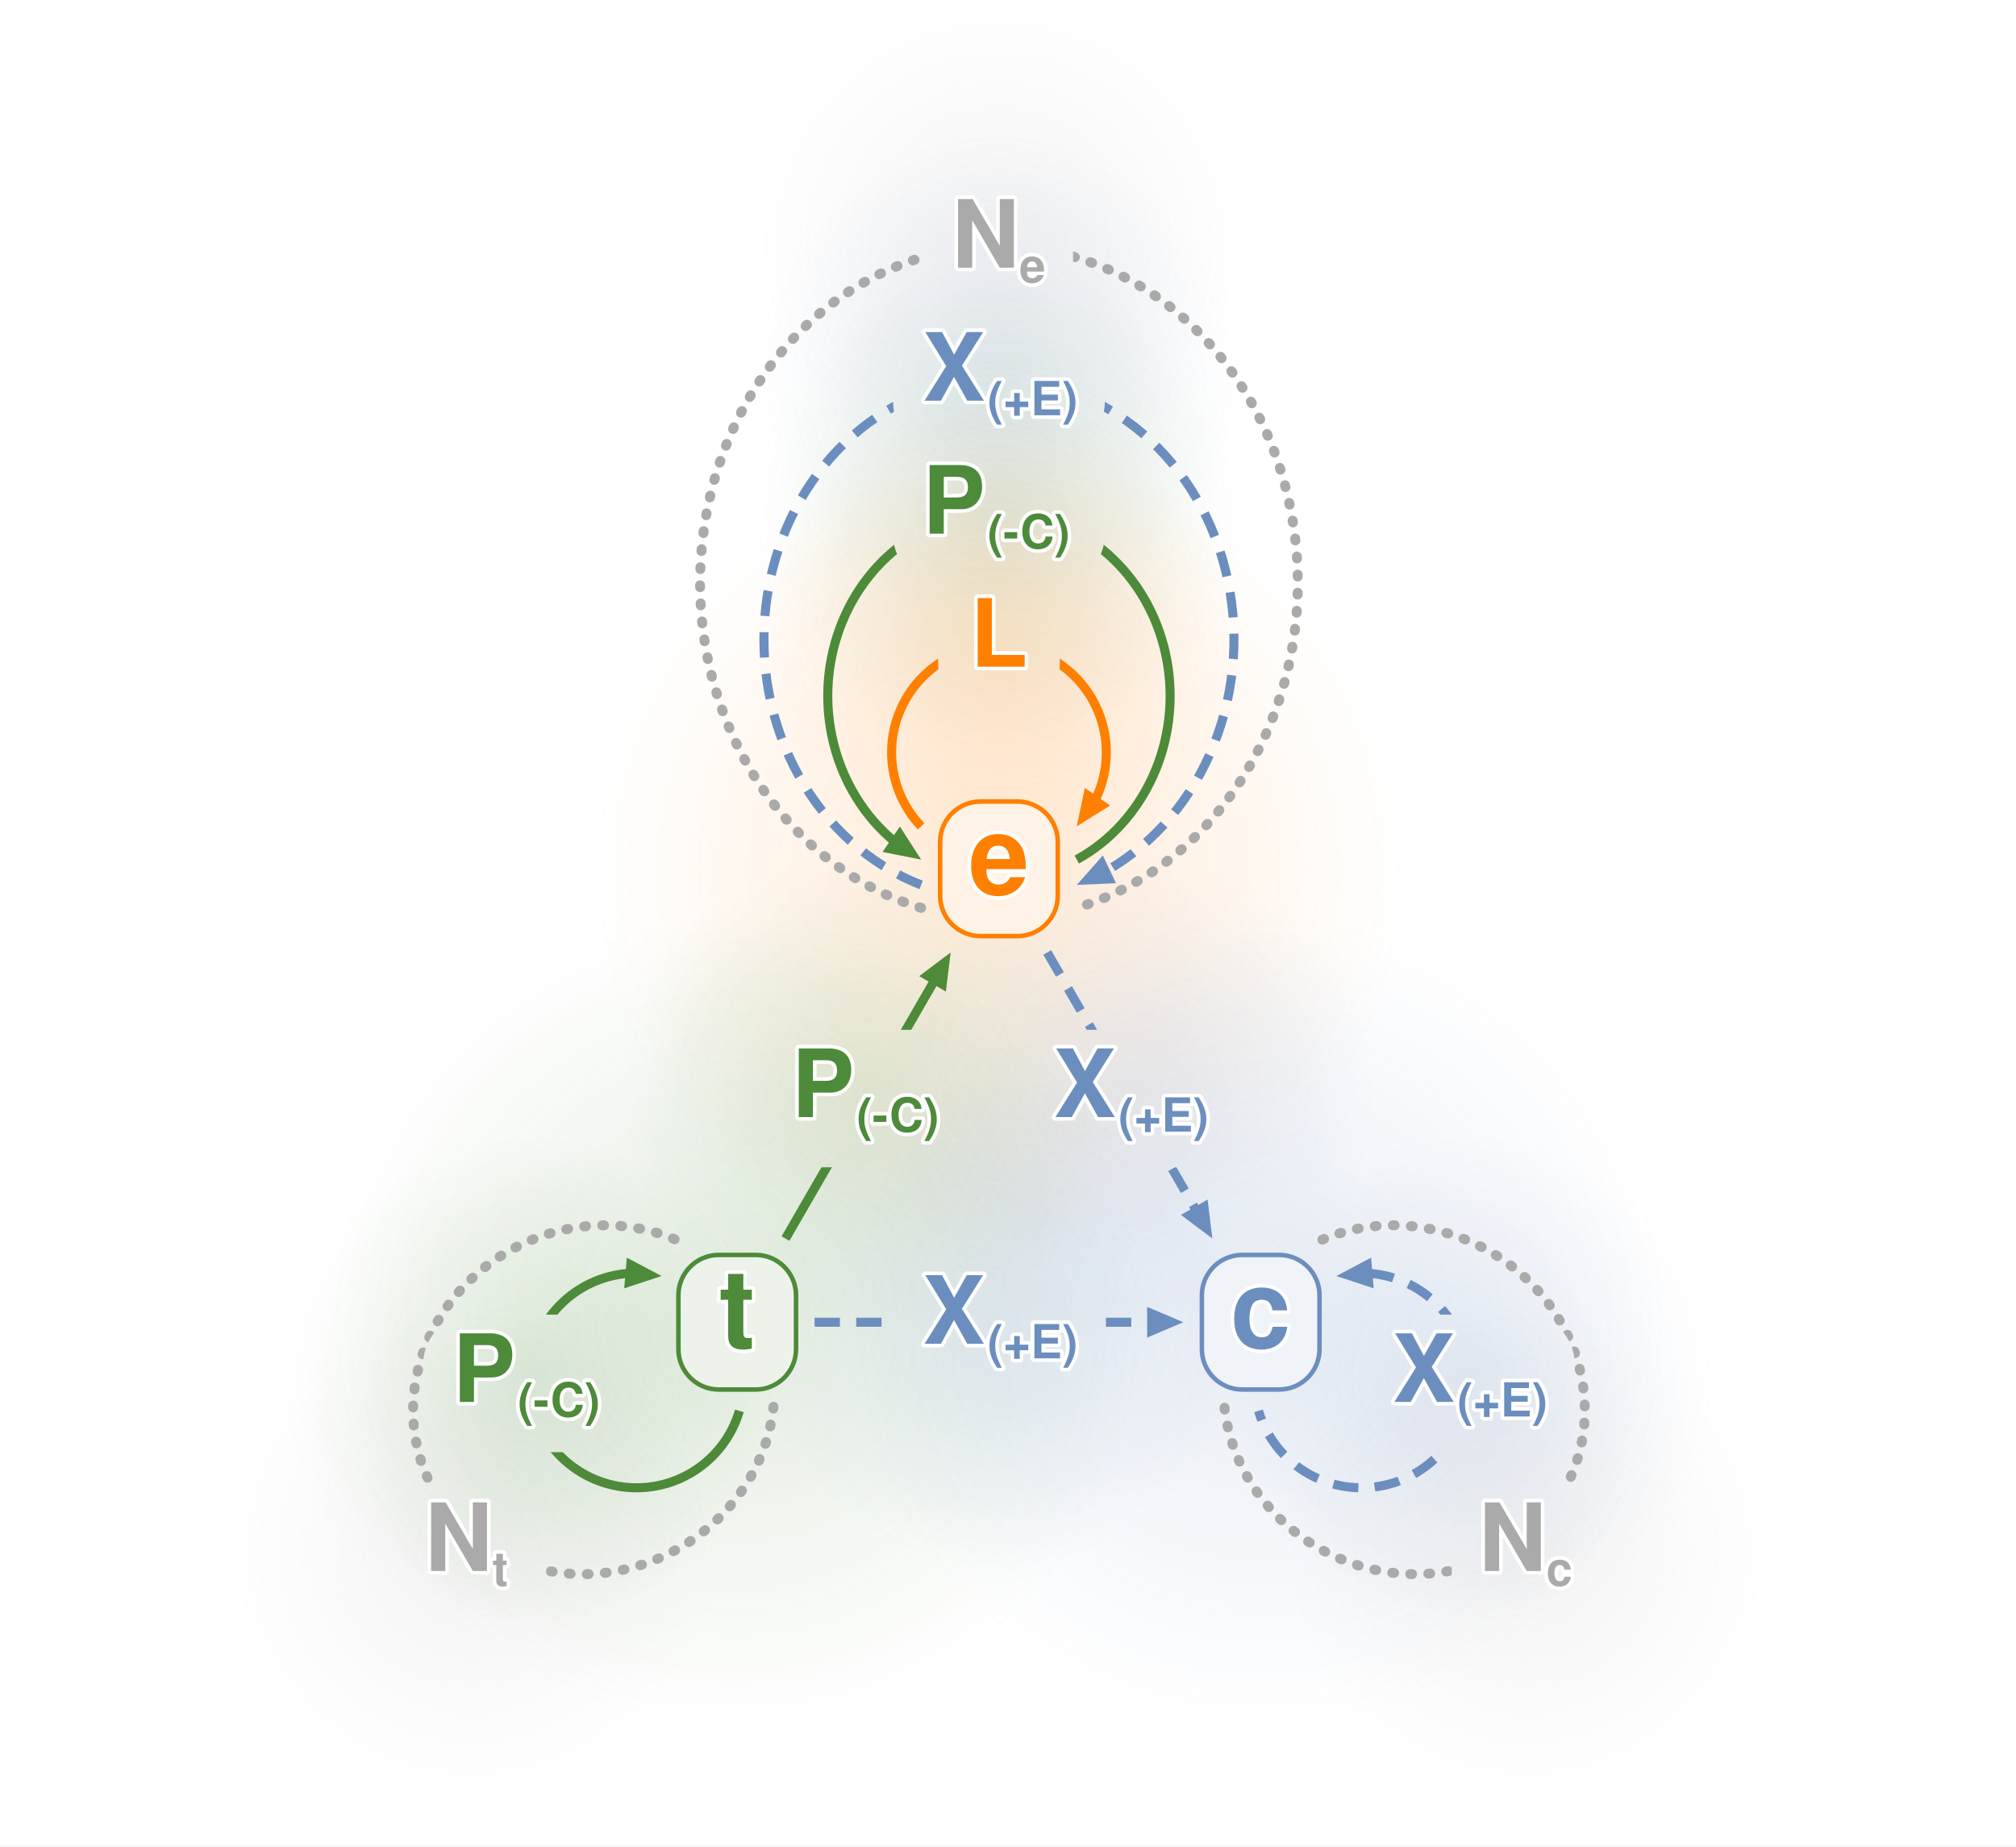
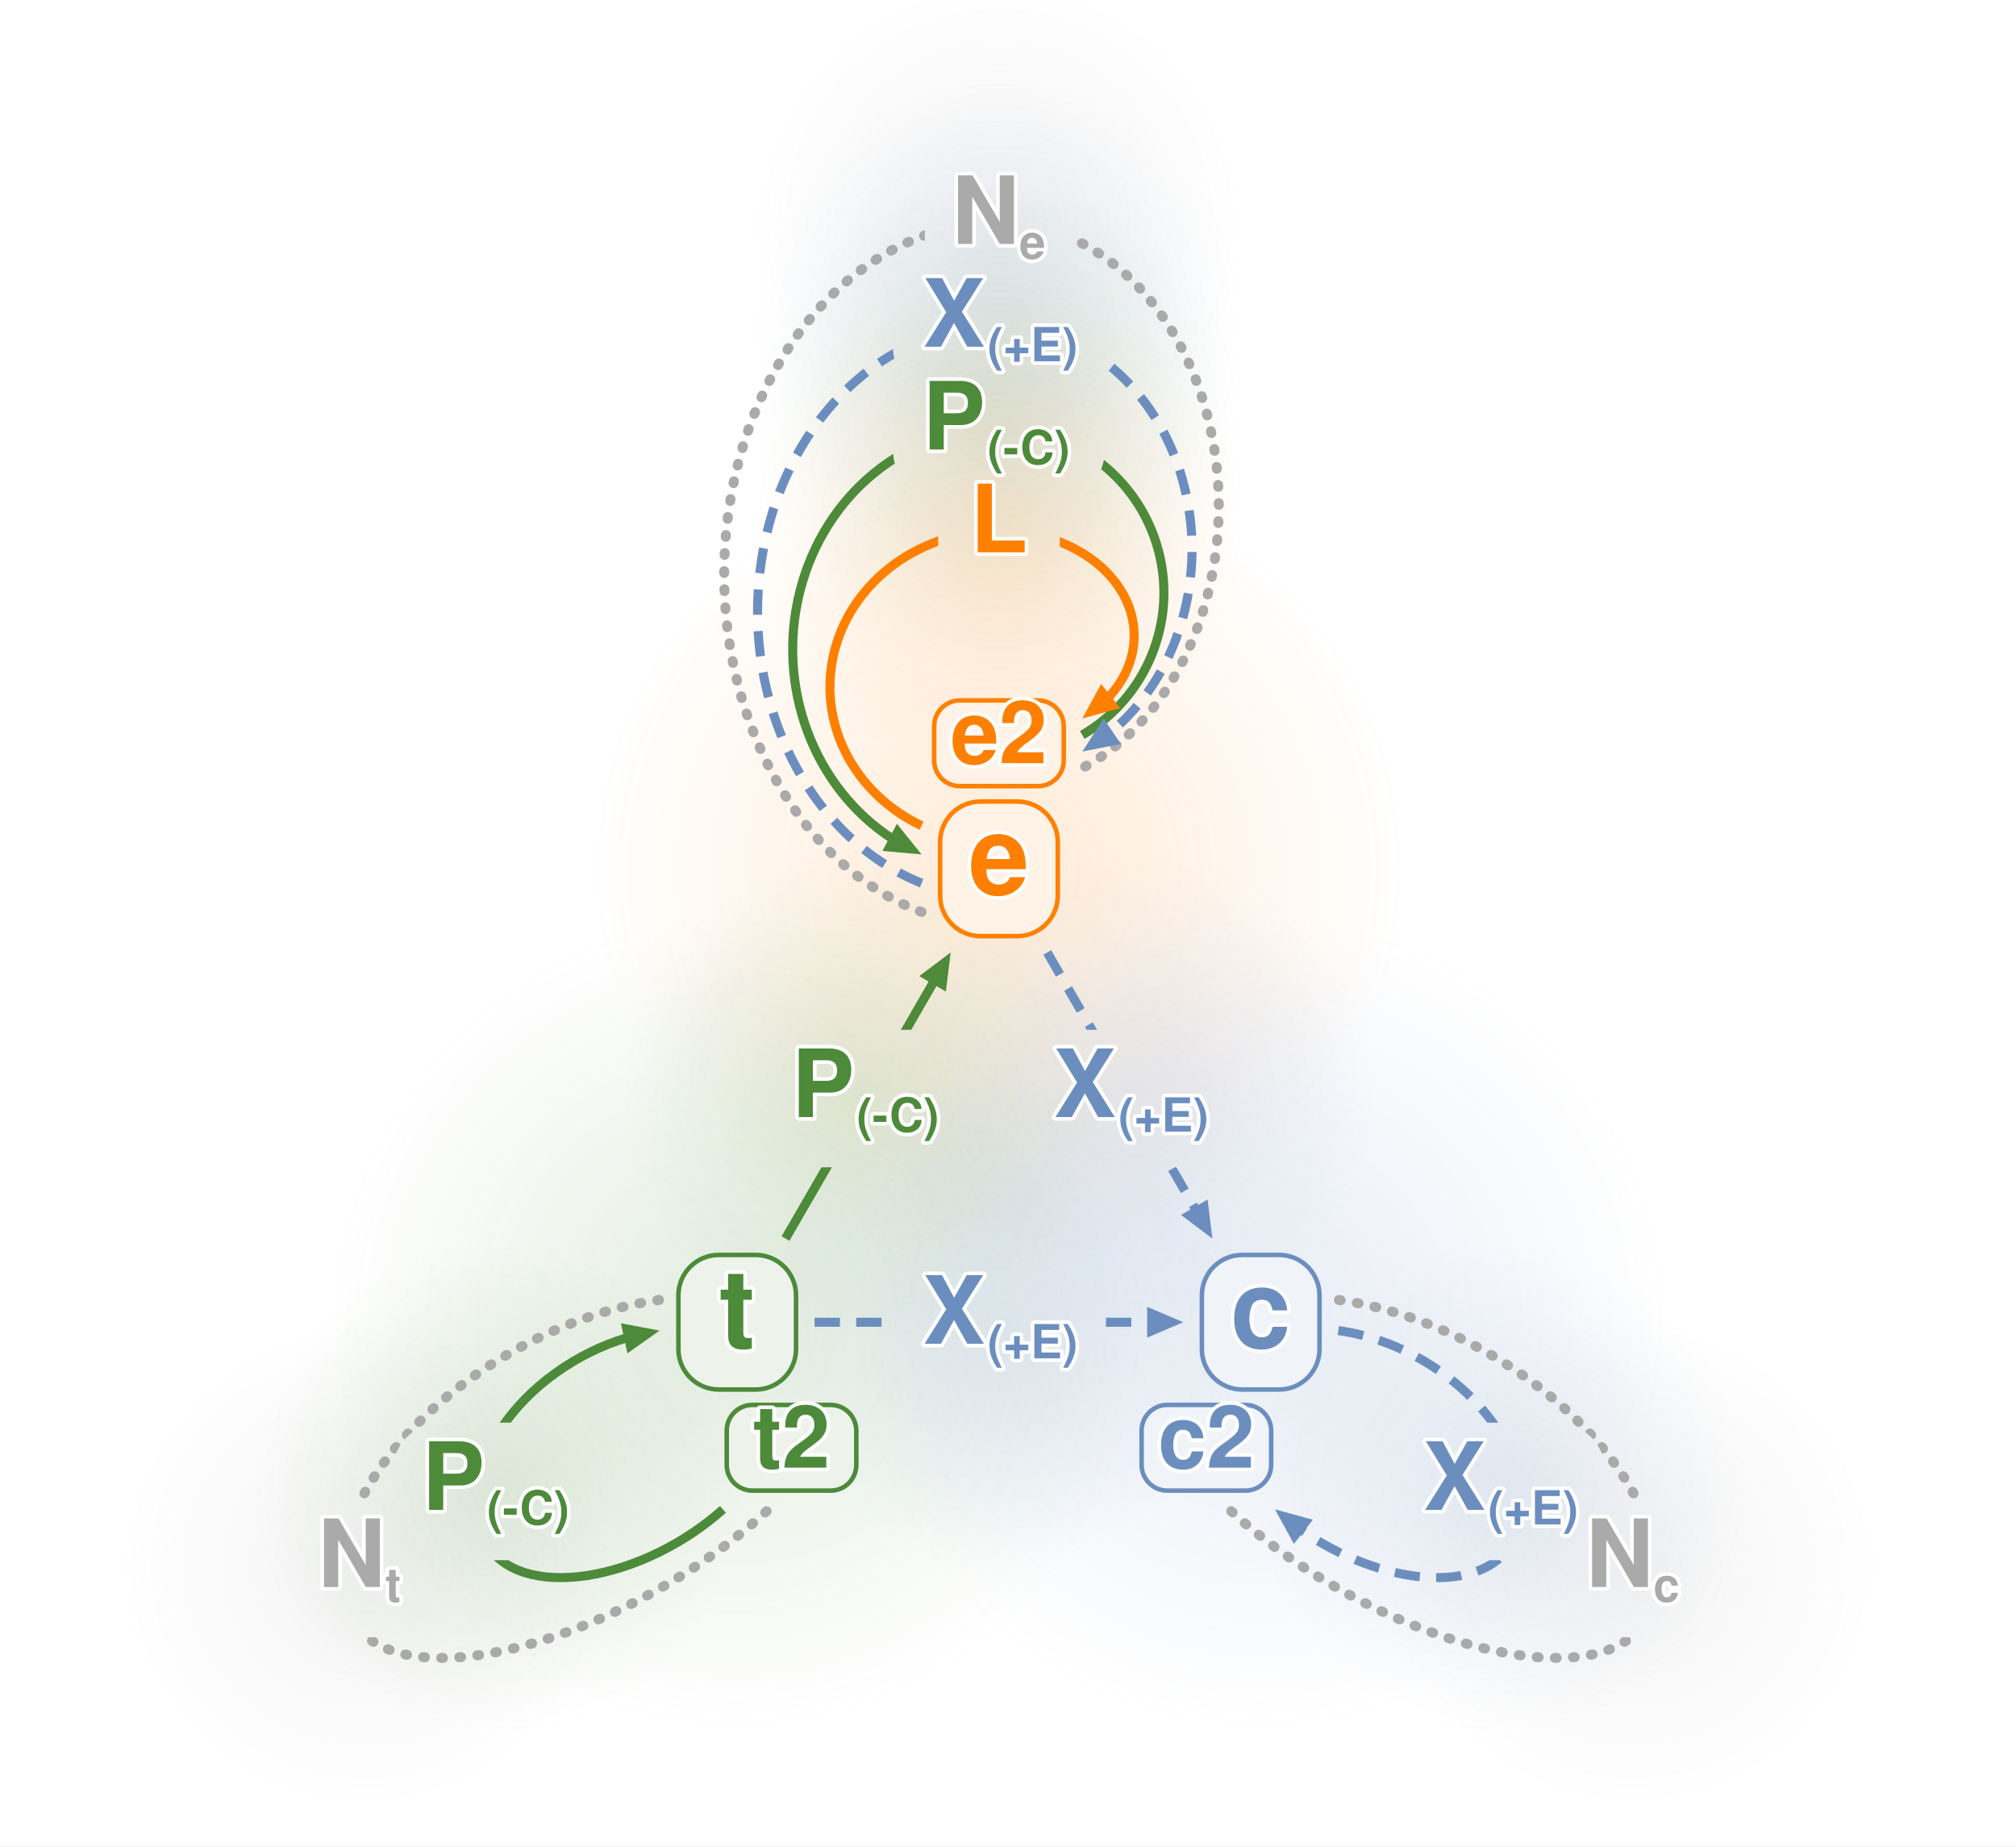
- <svg xmlns="http://www.w3.org/2000/svg" width="1114.00" height="1020.00" viewBox="0 0 1114.00 1020.00" role="img" aria-label="ipm etc-LPXN triangle: event (e), thing (t), concept (c) vertices with leads-to (L), part-of (P), expresses (X) and near-to (N) relations." data-ring-top="0.13" data-ring-bottom="0.86">
+ <svg xmlns="http://www.w3.org/2000/svg" width="1114.00" height="1020.00" viewBox="0 0 1114.00 1020.00" role="img" aria-label="ipm etc-LPXN triangle: event (e), thing (t), concept (c) vertices with leads-to (L), part-of (P), expresses (X) and near-to (N) relations." data-ring-top="0.12" data-ring-bottom="0.91">
  <rect x="0" y="0" width="1114.00" height="1020.00" fill="#ffffff" />
  <defs>
    <radialGradient id="glow0" cx="0.5" cy="0.5" r="0.5">
      <stop offset="0" stop-color="#ff8000" stop-opacity="0.16" />
      <stop offset="1" stop-color="#ff8000" stop-opacity="0" />
    </radialGradient>
    <radialGradient id="glow1" cx="0.5" cy="0.5" r="0.5">
      <stop offset="0" stop-color="#4d8a3a" stop-opacity="0.16" />
      <stop offset="1" stop-color="#4d8a3a" stop-opacity="0" />
    </radialGradient>
    <radialGradient id="glow2" cx="0.5" cy="0.5" r="0.5">
      <stop offset="0" stop-color="#6c8ebf" stop-opacity="0.16" />
      <stop offset="1" stop-color="#6c8ebf" stop-opacity="0" />
    </radialGradient>
    <radialGradient id="glow3" cx="0.5" cy="0.5" r="0.5">
      <stop offset="0" stop-color="#aaaaaa" stop-opacity="0.14" />
      <stop offset="1" stop-color="#aaaaaa" stop-opacity="0" />
    </radialGradient>
    <radialGradient id="glow4" cx="0.5" cy="0.5" r="0.5">
      <stop offset="0" stop-color="#6c8ebf" stop-opacity="0.14" />
      <stop offset="1" stop-color="#6c8ebf" stop-opacity="0" />
    </radialGradient>
    <radialGradient id="glow5" cx="0.5" cy="0.5" r="0.5">
      <stop offset="0" stop-color="#4d8a3a" stop-opacity="0.14" />
      <stop offset="1" stop-color="#4d8a3a" stop-opacity="0" />
    </radialGradient>
    <radialGradient id="glow6" cx="0.5" cy="0.5" r="0.5">
      <stop offset="0" stop-color="#ff8000" stop-opacity="0.14" />
      <stop offset="1" stop-color="#ff8000" stop-opacity="0" />
    </radialGradient>
    <radialGradient id="glow7" cx="0.5" cy="0.5" r="0.5">
      <stop offset="0" stop-color="#aaaaaa" stop-opacity="0.14" />
      <stop offset="1" stop-color="#aaaaaa" stop-opacity="0" />
    </radialGradient>
    <radialGradient id="glow8" cx="0.5" cy="0.5" r="0.5">
      <stop offset="0" stop-color="#4d8a3a" stop-opacity="0.14" />
      <stop offset="1" stop-color="#4d8a3a" stop-opacity="0" />
    </radialGradient>
    <radialGradient id="glow9" cx="0.5" cy="0.5" r="0.5">
      <stop offset="0" stop-color="#aaaaaa" stop-opacity="0.14" />
      <stop offset="1" stop-color="#aaaaaa" stop-opacity="0" />
    </radialGradient>
    <radialGradient id="glow10" cx="0.5" cy="0.5" r="0.5">
      <stop offset="0" stop-color="#6c8ebf" stop-opacity="0.14" />
      <stop offset="1" stop-color="#6c8ebf" stop-opacity="0" />
    </radialGradient>
    <radialGradient id="glow11" cx="0.5" cy="0.5" r="0.5">
      <stop offset="0" stop-color="#4d8a3a" stop-opacity="0.14" />
      <stop offset="1" stop-color="#4d8a3a" stop-opacity="0" />
    </radialGradient>
    <radialGradient id="glow12" cx="0.5" cy="0.5" r="0.5">
      <stop offset="0" stop-color="#6c8ebf" stop-opacity="0.14" />
      <stop offset="1" stop-color="#6c8ebf" stop-opacity="0" />
    </radialGradient>
    <radialGradient id="glow13" cx="0.5" cy="0.5" r="0.5">
      <stop offset="0" stop-color="#6c8ebf" stop-opacity="0.14" />
      <stop offset="1" stop-color="#6c8ebf" stop-opacity="0" />
    </radialGradient>
  </defs>
  <g id="glow">
    <circle cx="552.00" cy="480.00" r="225.45" fill="url(#glow0)" />
    <circle cx="407.37" cy="730.50" r="225.45" fill="url(#glow1)" />
    <circle cx="696.63" cy="730.50" r="225.45" fill="url(#glow2)" />
-     <circle cx="552.00" cy="135.98" r="135.27" fill="url(#glow3)" />
-     <circle cx="552.00" cy="209.46" r="135.27" fill="url(#glow4)" />
-     <circle cx="552.00" cy="282.94" r="135.27" fill="url(#glow5)" />
-     <circle cx="552.00" cy="356.42" r="135.27" fill="url(#glow6)" />
-     <circle cx="260.83" cy="856.02" r="135.27" fill="url(#glow7)" />
-     <circle cx="292.40" cy="762.63" r="135.27" fill="url(#glow8)" />
-     <circle cx="843.17" cy="856.02" r="135.27" fill="url(#glow9)" />
-     <circle cx="811.60" cy="762.63" r="135.27" fill="url(#glow10)" />
+     <circle cx="552.00" cy="122.87" r="135.27" fill="url(#glow3)" />
+     <circle cx="552.00" cy="179.65" r="135.27" fill="url(#glow4)" />
+     <circle cx="552.00" cy="236.43" r="135.27" fill="url(#glow5)" />
+     <circle cx="552.00" cy="293.21" r="135.27" fill="url(#glow6)" />
+     <circle cx="201.65" cy="864.88" r="135.27" fill="url(#glow7)" />
+     <circle cx="275.41" cy="822.29" r="135.27" fill="url(#glow8)" />
+     <circle cx="902.35" cy="864.88" r="135.27" fill="url(#glow9)" />
+     <circle cx="828.59" cy="822.29" r="135.27" fill="url(#glow10)" />
    <circle cx="479.69" cy="605.25" r="135.27" fill="url(#glow11)" />
    <circle cx="552.00" cy="730.50" r="135.27" fill="url(#glow12)" />
    <circle cx="624.31" cy="605.25" r="135.27" fill="url(#glow13)" />
  </g>
  <defs>
    <mask id="linegap" maskUnits="userSpaceOnUse" x="0" y="0" width="1114.00" height="1020.00">
      <rect x="0" y="0" width="1114.00" height="1020.00" fill="#ffffff" />
      <rect x="421.19" y="568.93" width="117.00" height="75.98" rx="27.19" fill="#000000" />
      <rect x="493.50" y="694.18" width="117.00" height="75.98" rx="27.19" fill="#000000" />
      <rect x="565.81" y="568.93" width="117.00" height="75.98" rx="27.19" fill="#000000" />
-       <rect x="511.05" y="99.66" width="81.90" height="75.98" rx="27.19" fill="#000000" />
-       <rect x="493.50" y="173.14" width="117.00" height="75.98" rx="27.19" fill="#000000" />
-       <rect x="493.50" y="246.62" width="117.00" height="75.98" rx="27.19" fill="#000000" />
-       <rect x="518.40" y="320.10" width="67.20" height="72.64" rx="26.19" fill="#000000" />
-       <rect x="219.88" y="819.70" width="81.90" height="75.98" rx="27.19" fill="#000000" />
-       <rect x="233.90" y="726.31" width="117.00" height="75.98" rx="27.19" fill="#000000" />
-       <rect x="802.22" y="819.70" width="81.90" height="75.98" rx="27.19" fill="#000000" />
-       <rect x="753.10" y="726.31" width="117.00" height="75.98" rx="27.19" fill="#000000" />
+       <rect x="511.05" y="86.55" width="81.90" height="75.98" rx="27.19" fill="#000000" />
+       <rect x="493.50" y="143.33" width="117.00" height="75.98" rx="27.19" fill="#000000" />
+       <rect x="493.50" y="200.11" width="117.00" height="75.98" rx="27.19" fill="#000000" />
+       <rect x="518.40" y="256.89" width="67.20" height="72.64" rx="26.19" fill="#000000" />
+       <rect x="160.70" y="828.56" width="81.90" height="75.98" rx="27.19" fill="#000000" />
+       <rect x="216.91" y="785.97" width="117.00" height="75.98" rx="27.19" fill="#000000" />
+       <rect x="861.40" y="828.56" width="81.90" height="75.98" rx="27.19" fill="#000000" />
+       <rect x="770.09" y="785.97" width="117.00" height="75.98" rx="27.19" fill="#000000" />
    </mask>
  </defs>
  <g id="edges" mask="url(#linegap)">
    <line x1="434.06" y1="684.28" x2="516.81" y2="540.95" stroke="#4d8a3a" stroke-width="5.00" opacity="1.00" />
    <line x1="450.12" y1="730.50" x2="636.88" y2="730.50" stroke="#6c8ebf" stroke-width="5.00" stroke-dasharray="14 9" opacity="1.00" />
    <line x1="578.69" y1="526.22" x2="661.44" y2="669.55" stroke="#6c8ebf" stroke-width="5.00" stroke-dasharray="14 9" opacity="1.00" />
-     <path d="M 509.00 501.58 A 165.13 186.01 0.00 1 1 595.00 501.58" fill="none" stroke="#aaaaaa" stroke-width="5.50" stroke-dasharray="1 9" stroke-linecap="round" opacity="1.00" />
-     <path d="M 509.00 488.89 A 129.86 143.77 0.00 1 1 611.32 481.12" fill="none" stroke="#6c8ebf" stroke-width="5.00" stroke-dasharray="14 9" opacity="1.00" />
-     <path d="M 494.06 464.72 A 94.59 101.53 0.00 1 1 595.00 474.90" fill="none" stroke="#4d8a3a" stroke-width="5.00" opacity="1.00" />
-     <path d="M 509.00 456.55 A 59.32 59.29 0.00 1 1 605.25 441.84" fill="none" stroke="#ff8000" stroke-width="5.00" opacity="1.00" />
-     <path d="M 427.43 777.20 A 94.59 101.53 -120.00 1 1 373.28 684.86" fill="none" stroke="#aaaaaa" stroke-width="5.50" stroke-dasharray="1 9" stroke-linecap="round" opacity="1.00" />
-     <path d="M 408.57 779.46 A 59.32 59.29 -120.00 1 1 347.70 703.47" fill="none" stroke="#4d8a3a" stroke-width="5.00" opacity="1.00" />
-     <path d="M 730.72 684.86 A 94.59 101.53 120.00 1 1 676.57 777.20" fill="none" stroke="#aaaaaa" stroke-width="5.50" stroke-dasharray="1 9" stroke-linecap="round" opacity="1.00" />
-     <path d="M 756.30 703.47 A 59.32 59.29 120.00 1 1 695.43 779.46" fill="none" stroke="#6c8ebf" stroke-width="5.00" stroke-dasharray="14 9" opacity="1.00" />
+     <path d="M 509.25 503.82 A 151.85 194.41 0.00 0 1 552.00 122.87 A 121.48 156.58 0.00 0 1 598.05 424.34" fill="none" stroke="#aaaaaa" stroke-width="5.50" stroke-dasharray="1 9" stroke-linecap="round" opacity="1.00" />
+     <path d="M 509.25 487.94 A 133.36 158.32 0.00 0 1 552.00 179.65 A 106.69 123.84 0.00 0 1 613.10 405.01" fill="none" stroke="#6c8ebf" stroke-width="5.00" stroke-dasharray="14 9" opacity="1.00" />
+     <path d="M 493.33 463.54 A 113.97 122.28 0.00 0 1 552.00 236.43 A 91.17 91.06 0.00 0 1 598.05 406.07" fill="none" stroke="#4d8a3a" stroke-width="5.00" opacity="1.00" />
+     <path d="M 509.25 456.18 A 93.40 86.27 0.00 0 1 552.00 293.21 A 74.72 58.03 0.00 0 1 611.69 386.15" fill="none" stroke="#ff8000" stroke-width="5.00" opacity="1.00" />
+     <path d="M 364.15 718.22 A 85.60 148.73 -120.00 0 0 195.65 896.08 A 68.48 156.85 -120.00 0 0 424.84 833.80" fill="none" stroke="#aaaaaa" stroke-width="5.50" stroke-dasharray="1 9" stroke-linecap="round" opacity="1.00" />
+     <path d="M 346.44 739.05 A 64.10 93.47 -120.00 0 0 269.41 853.50 A 51.28 90.76 -120.00 0 0 399.47 833.89" fill="none" stroke="#4d8a3a" stroke-width="5.00" opacity="1.00" />
+     <path d="M 739.85 718.22 A 85.60 148.73 120.00 0 1 908.35 896.08 A 68.48 156.85 120.00 0 1 679.16 833.80" fill="none" stroke="#aaaaaa" stroke-width="5.50" stroke-dasharray="1 9" stroke-linecap="round" opacity="1.00" />
+     <path d="M 739.54 735.12 A 64.10 93.47 120.00 0 1 834.59 853.50 A 51.28 90.76 120.00 0 1 718.94 845.27" fill="none" stroke="#6c8ebf" stroke-width="5.00" stroke-dasharray="14 9" opacity="1.00" />
  </g>
  <g id="text-bg">
    <rect x="519.50" y="442.82" width="65.00" height="74.36" rx="22.31" fill="#fff2e6" stroke="#ff8000" stroke-width="2.50" opacity="1.00" />
    <rect x="374.87" y="693.32" width="65.00" height="74.36" rx="22.31" fill="#edf3eb" stroke="#4d8a3a" stroke-width="2.50" opacity="1.00" />
    <rect x="664.13" y="693.32" width="65.00" height="74.36" rx="22.31" fill="#f0f4f9" stroke="#6c8ebf" stroke-width="2.50" opacity="1.00" />
+     <rect x="516.20" y="386.96" width="71.60" height="47.36" rx="14.21" fill="#fff2e6" stroke="#ff8000" stroke-width="2.50" opacity="1.00" />
+     <rect x="401.57" y="776.18" width="71.60" height="47.36" rx="14.21" fill="#edf3eb" stroke="#4d8a3a" stroke-width="2.50" opacity="1.00" />
+     <rect x="630.83" y="776.18" width="71.60" height="47.36" rx="14.21" fill="#f0f4f9" stroke="#6c8ebf" stroke-width="2.50" opacity="1.00" />
  </g>
  <g id="arrows">
    <path d="M 525.31 526.22 L 522.67 547.79 L 507.95 539.29 Z" fill="#4d8a3a" opacity="1.00" />
    <path d="M 653.88 730.50 L 633.88 739.00 L 633.88 722.00 Z" fill="#6c8ebf" opacity="1.00" />
    <path d="M 669.94 684.28 L 652.58 671.21 L 667.30 662.71 Z" fill="#6c8ebf" opacity="1.00" />
-     <path d="M 595.00 488.89 L 609.41 472.62 L 616.71 487.97 Z" fill="#6c8ebf" opacity="1.00" />
-     <path d="M 509.00 474.90 L 487.69 470.67 L 497.26 456.62 Z" fill="#4d8a3a" opacity="1.00" />
-     <path d="M 595.00 456.55 L 599.46 435.28 L 613.41 445.00 Z" fill="#ff8000" opacity="1.00" />
-     <path d="M 365.57 704.98 L 344.92 711.76 L 346.36 694.82 Z" fill="#4d8a3a" opacity="1.00" />
-     <path d="M 738.43 704.98 L 757.64 694.82 L 759.08 711.76 Z" fill="#6c8ebf" opacity="1.00" />
+     <path d="M 598.05 415.21 L 609.85 396.95 L 619.38 411.03 Z" fill="#6c8ebf" opacity="1.00" />
+     <path d="M 509.25 472.06 L 487.61 470.12 L 495.63 455.13 Z" fill="#4d8a3a" opacity="1.00" />
+     <path d="M 598.05 396.94 L 608.46 377.87 L 619.01 391.20 Z" fill="#ff8000" opacity="1.00" />
+     <path d="M 364.46 735.12 L 346.72 747.69 L 343.10 731.08 Z" fill="#4d8a3a" opacity="1.00" />
+     <path d="M 704.53 833.89 L 725.49 839.62 L 714.96 852.96 Z" fill="#6c8ebf" opacity="1.00" />
  </g>
  <g id="text">
    <text x="454.79" y="605.25" text-anchor="middle" dominant-baseline="central" font-family="Helvetica,Arial,sans-serif" font-weight="bold" font-size="52.00" fill="#4d8a3a" stroke="#ffffff" stroke-width="4.00" stroke-linejoin="round" paint-order="stroke" opacity="1.00">P</text>
    <text x="473.39" y="619.25" text-anchor="start" dominant-baseline="central" font-family="Helvetica,Arial,sans-serif" font-weight="bold" font-size="26.00" fill="#4d8a3a" stroke="#ffffff" stroke-width="4.00" stroke-linejoin="round" paint-order="stroke" opacity="1.00">(-C)</text>
    <text x="527.10" y="730.50" text-anchor="middle" dominant-baseline="central" font-family="Helvetica,Arial,sans-serif" font-weight="bold" font-size="52.00" fill="#6c8ebf" stroke="#ffffff" stroke-width="4.00" stroke-linejoin="round" paint-order="stroke" opacity="1.00">X</text>
    <text x="545.70" y="744.50" text-anchor="start" dominant-baseline="central" font-family="Helvetica,Arial,sans-serif" font-weight="bold" font-size="26.00" fill="#6c8ebf" stroke="#ffffff" stroke-width="4.00" stroke-linejoin="round" paint-order="stroke" opacity="1.00">(+E)</text>
    <text x="599.41" y="605.25" text-anchor="middle" dominant-baseline="central" font-family="Helvetica,Arial,sans-serif" font-weight="bold" font-size="52.00" fill="#6c8ebf" stroke="#ffffff" stroke-width="4.00" stroke-linejoin="round" paint-order="stroke" opacity="1.00">X</text>
    <text x="618.01" y="619.25" text-anchor="start" dominant-baseline="central" font-family="Helvetica,Arial,sans-serif" font-weight="bold" font-size="26.00" fill="#6c8ebf" stroke="#ffffff" stroke-width="4.00" stroke-linejoin="round" paint-order="stroke" opacity="1.00">(+E)</text>
-     <text x="544.65" y="135.98" text-anchor="middle" dominant-baseline="central" font-family="Helvetica,Arial,sans-serif" font-weight="bold" font-size="52.00" fill="#aaaaaa" stroke="#ffffff" stroke-width="4.00" stroke-linejoin="round" paint-order="stroke" opacity="1.00">N</text>
-     <text x="563.25" y="149.98" text-anchor="start" dominant-baseline="central" font-family="Helvetica,Arial,sans-serif" font-weight="bold" font-size="26.00" fill="#aaaaaa" stroke="#ffffff" stroke-width="4.00" stroke-linejoin="round" paint-order="stroke" opacity="1.00">e</text>
-     <text x="527.10" y="209.46" text-anchor="middle" dominant-baseline="central" font-family="Helvetica,Arial,sans-serif" font-weight="bold" font-size="52.00" fill="#6c8ebf" stroke="#ffffff" stroke-width="4.00" stroke-linejoin="round" paint-order="stroke" opacity="1.00">X</text>
-     <text x="545.70" y="223.46" text-anchor="start" dominant-baseline="central" font-family="Helvetica,Arial,sans-serif" font-weight="bold" font-size="26.00" fill="#6c8ebf" stroke="#ffffff" stroke-width="4.00" stroke-linejoin="round" paint-order="stroke" opacity="1.00">(+E)</text>
-     <text x="527.10" y="282.94" text-anchor="middle" dominant-baseline="central" font-family="Helvetica,Arial,sans-serif" font-weight="bold" font-size="52.00" fill="#4d8a3a" stroke="#ffffff" stroke-width="4.00" stroke-linejoin="round" paint-order="stroke" opacity="1.00">P</text>
-     <text x="545.70" y="296.94" text-anchor="start" dominant-baseline="central" font-family="Helvetica,Arial,sans-serif" font-weight="bold" font-size="26.00" fill="#4d8a3a" stroke="#ffffff" stroke-width="4.00" stroke-linejoin="round" paint-order="stroke" opacity="1.00">(-C)</text>
-     <text x="552.00" y="356.42" text-anchor="middle" dominant-baseline="central" font-family="Helvetica,Arial,sans-serif" font-weight="bold" font-size="52.00" fill="#ff8000" stroke="#ffffff" stroke-width="4.00" stroke-linejoin="round" paint-order="stroke" opacity="1.00">L</text>
-     <text x="253.48" y="856.02" text-anchor="middle" dominant-baseline="central" font-family="Helvetica,Arial,sans-serif" font-weight="bold" font-size="52.00" fill="#aaaaaa" stroke="#ffffff" stroke-width="4.00" stroke-linejoin="round" paint-order="stroke" opacity="1.00">N</text>
-     <text x="272.08" y="870.02" text-anchor="start" dominant-baseline="central" font-family="Helvetica,Arial,sans-serif" font-weight="bold" font-size="26.00" fill="#aaaaaa" stroke="#ffffff" stroke-width="4.00" stroke-linejoin="round" paint-order="stroke" opacity="1.00">t</text>
-     <text x="267.50" y="762.63" text-anchor="middle" dominant-baseline="central" font-family="Helvetica,Arial,sans-serif" font-weight="bold" font-size="52.00" fill="#4d8a3a" stroke="#ffffff" stroke-width="4.00" stroke-linejoin="round" paint-order="stroke" opacity="1.00">P</text>
-     <text x="286.10" y="776.63" text-anchor="start" dominant-baseline="central" font-family="Helvetica,Arial,sans-serif" font-weight="bold" font-size="26.00" fill="#4d8a3a" stroke="#ffffff" stroke-width="4.00" stroke-linejoin="round" paint-order="stroke" opacity="1.00">(-C)</text>
-     <text x="835.82" y="856.02" text-anchor="middle" dominant-baseline="central" font-family="Helvetica,Arial,sans-serif" font-weight="bold" font-size="52.00" fill="#aaaaaa" stroke="#ffffff" stroke-width="4.00" stroke-linejoin="round" paint-order="stroke" opacity="1.00">N</text>
-     <text x="854.42" y="870.02" text-anchor="start" dominant-baseline="central" font-family="Helvetica,Arial,sans-serif" font-weight="bold" font-size="26.00" fill="#aaaaaa" stroke="#ffffff" stroke-width="4.00" stroke-linejoin="round" paint-order="stroke" opacity="1.00">c</text>
-     <text x="786.70" y="762.63" text-anchor="middle" dominant-baseline="central" font-family="Helvetica,Arial,sans-serif" font-weight="bold" font-size="52.00" fill="#6c8ebf" stroke="#ffffff" stroke-width="4.00" stroke-linejoin="round" paint-order="stroke" opacity="1.00">X</text>
-     <text x="805.30" y="776.63" text-anchor="start" dominant-baseline="central" font-family="Helvetica,Arial,sans-serif" font-weight="bold" font-size="26.00" fill="#6c8ebf" stroke="#ffffff" stroke-width="4.00" stroke-linejoin="round" paint-order="stroke" opacity="1.00">(+E)</text>
+     <text x="544.65" y="122.87" text-anchor="middle" dominant-baseline="central" font-family="Helvetica,Arial,sans-serif" font-weight="bold" font-size="52.00" fill="#aaaaaa" stroke="#ffffff" stroke-width="4.00" stroke-linejoin="round" paint-order="stroke" opacity="1.00">N</text>
+     <text x="563.25" y="136.87" text-anchor="start" dominant-baseline="central" font-family="Helvetica,Arial,sans-serif" font-weight="bold" font-size="26.00" fill="#aaaaaa" stroke="#ffffff" stroke-width="4.00" stroke-linejoin="round" paint-order="stroke" opacity="1.00">e</text>
+     <text x="527.10" y="179.65" text-anchor="middle" dominant-baseline="central" font-family="Helvetica,Arial,sans-serif" font-weight="bold" font-size="52.00" fill="#6c8ebf" stroke="#ffffff" stroke-width="4.00" stroke-linejoin="round" paint-order="stroke" opacity="1.00">X</text>
+     <text x="545.70" y="193.65" text-anchor="start" dominant-baseline="central" font-family="Helvetica,Arial,sans-serif" font-weight="bold" font-size="26.00" fill="#6c8ebf" stroke="#ffffff" stroke-width="4.00" stroke-linejoin="round" paint-order="stroke" opacity="1.00">(+E)</text>
+     <text x="527.10" y="236.43" text-anchor="middle" dominant-baseline="central" font-family="Helvetica,Arial,sans-serif" font-weight="bold" font-size="52.00" fill="#4d8a3a" stroke="#ffffff" stroke-width="4.00" stroke-linejoin="round" paint-order="stroke" opacity="1.00">P</text>
+     <text x="545.70" y="250.43" text-anchor="start" dominant-baseline="central" font-family="Helvetica,Arial,sans-serif" font-weight="bold" font-size="26.00" fill="#4d8a3a" stroke="#ffffff" stroke-width="4.00" stroke-linejoin="round" paint-order="stroke" opacity="1.00">(-C)</text>
+     <text x="552.00" y="293.21" text-anchor="middle" dominant-baseline="central" font-family="Helvetica,Arial,sans-serif" font-weight="bold" font-size="52.00" fill="#ff8000" stroke="#ffffff" stroke-width="4.00" stroke-linejoin="round" paint-order="stroke" opacity="1.00">L</text>
+     <text x="194.30" y="864.88" text-anchor="middle" dominant-baseline="central" font-family="Helvetica,Arial,sans-serif" font-weight="bold" font-size="52.00" fill="#aaaaaa" stroke="#ffffff" stroke-width="4.00" stroke-linejoin="round" paint-order="stroke" opacity="1.00">N</text>
+     <text x="212.90" y="878.88" text-anchor="start" dominant-baseline="central" font-family="Helvetica,Arial,sans-serif" font-weight="bold" font-size="26.00" fill="#aaaaaa" stroke="#ffffff" stroke-width="4.00" stroke-linejoin="round" paint-order="stroke" opacity="1.00">t</text>
+     <text x="250.51" y="822.29" text-anchor="middle" dominant-baseline="central" font-family="Helvetica,Arial,sans-serif" font-weight="bold" font-size="52.00" fill="#4d8a3a" stroke="#ffffff" stroke-width="4.00" stroke-linejoin="round" paint-order="stroke" opacity="1.00">P</text>
+     <text x="269.11" y="836.29" text-anchor="start" dominant-baseline="central" font-family="Helvetica,Arial,sans-serif" font-weight="bold" font-size="26.00" fill="#4d8a3a" stroke="#ffffff" stroke-width="4.00" stroke-linejoin="round" paint-order="stroke" opacity="1.00">(-C)</text>
+     <text x="895.00" y="864.88" text-anchor="middle" dominant-baseline="central" font-family="Helvetica,Arial,sans-serif" font-weight="bold" font-size="52.00" fill="#aaaaaa" stroke="#ffffff" stroke-width="4.00" stroke-linejoin="round" paint-order="stroke" opacity="1.00">N</text>
+     <text x="913.60" y="878.88" text-anchor="start" dominant-baseline="central" font-family="Helvetica,Arial,sans-serif" font-weight="bold" font-size="26.00" fill="#aaaaaa" stroke="#ffffff" stroke-width="4.00" stroke-linejoin="round" paint-order="stroke" opacity="1.00">c</text>
+     <text x="803.69" y="822.29" text-anchor="middle" dominant-baseline="central" font-family="Helvetica,Arial,sans-serif" font-weight="bold" font-size="52.00" fill="#6c8ebf" stroke="#ffffff" stroke-width="4.00" stroke-linejoin="round" paint-order="stroke" opacity="1.00">X</text>
+     <text x="822.29" y="836.29" text-anchor="start" dominant-baseline="central" font-family="Helvetica,Arial,sans-serif" font-weight="bold" font-size="26.00" fill="#6c8ebf" stroke="#ffffff" stroke-width="4.00" stroke-linejoin="round" paint-order="stroke" opacity="1.00">(+E)</text>
    <text x="552.00" y="480.00" text-anchor="middle" dominant-baseline="central" font-family="Helvetica,Arial,sans-serif" font-weight="bold" font-size="60.00" fill="#ff8000" stroke="#ffffff" stroke-width="4.00" stroke-linejoin="round" paint-order="stroke" opacity="1.00">e</text>
    <text x="407.37" y="730.50" text-anchor="middle" dominant-baseline="central" font-family="Helvetica,Arial,sans-serif" font-weight="bold" font-size="60.00" fill="#4d8a3a" stroke="#ffffff" stroke-width="4.00" stroke-linejoin="round" paint-order="stroke" opacity="1.00">t</text>
    <text x="696.63" y="730.50" text-anchor="middle" dominant-baseline="central" font-family="Helvetica,Arial,sans-serif" font-weight="bold" font-size="60.00" fill="#6c8ebf" stroke="#ffffff" stroke-width="4.00" stroke-linejoin="round" paint-order="stroke" opacity="1.00">c</text>
+     <text x="552.00" y="410.64" text-anchor="middle" dominant-baseline="central" font-family="Helvetica,Arial,sans-serif" font-weight="bold" font-size="48.00" fill="#ff8000" stroke="#ffffff" stroke-width="4.00" stroke-linejoin="round" paint-order="stroke" opacity="1.00">e2</text>
+     <text x="437.37" y="799.86" text-anchor="middle" dominant-baseline="central" font-family="Helvetica,Arial,sans-serif" font-weight="bold" font-size="48.00" fill="#4d8a3a" stroke="#ffffff" stroke-width="4.00" stroke-linejoin="round" paint-order="stroke" opacity="1.00">t2</text>
+     <text x="666.63" y="799.86" text-anchor="middle" dominant-baseline="central" font-family="Helvetica,Arial,sans-serif" font-weight="bold" font-size="48.00" fill="#6c8ebf" stroke="#ffffff" stroke-width="4.00" stroke-linejoin="round" paint-order="stroke" opacity="1.00">c2</text>
  </g>
</svg>
